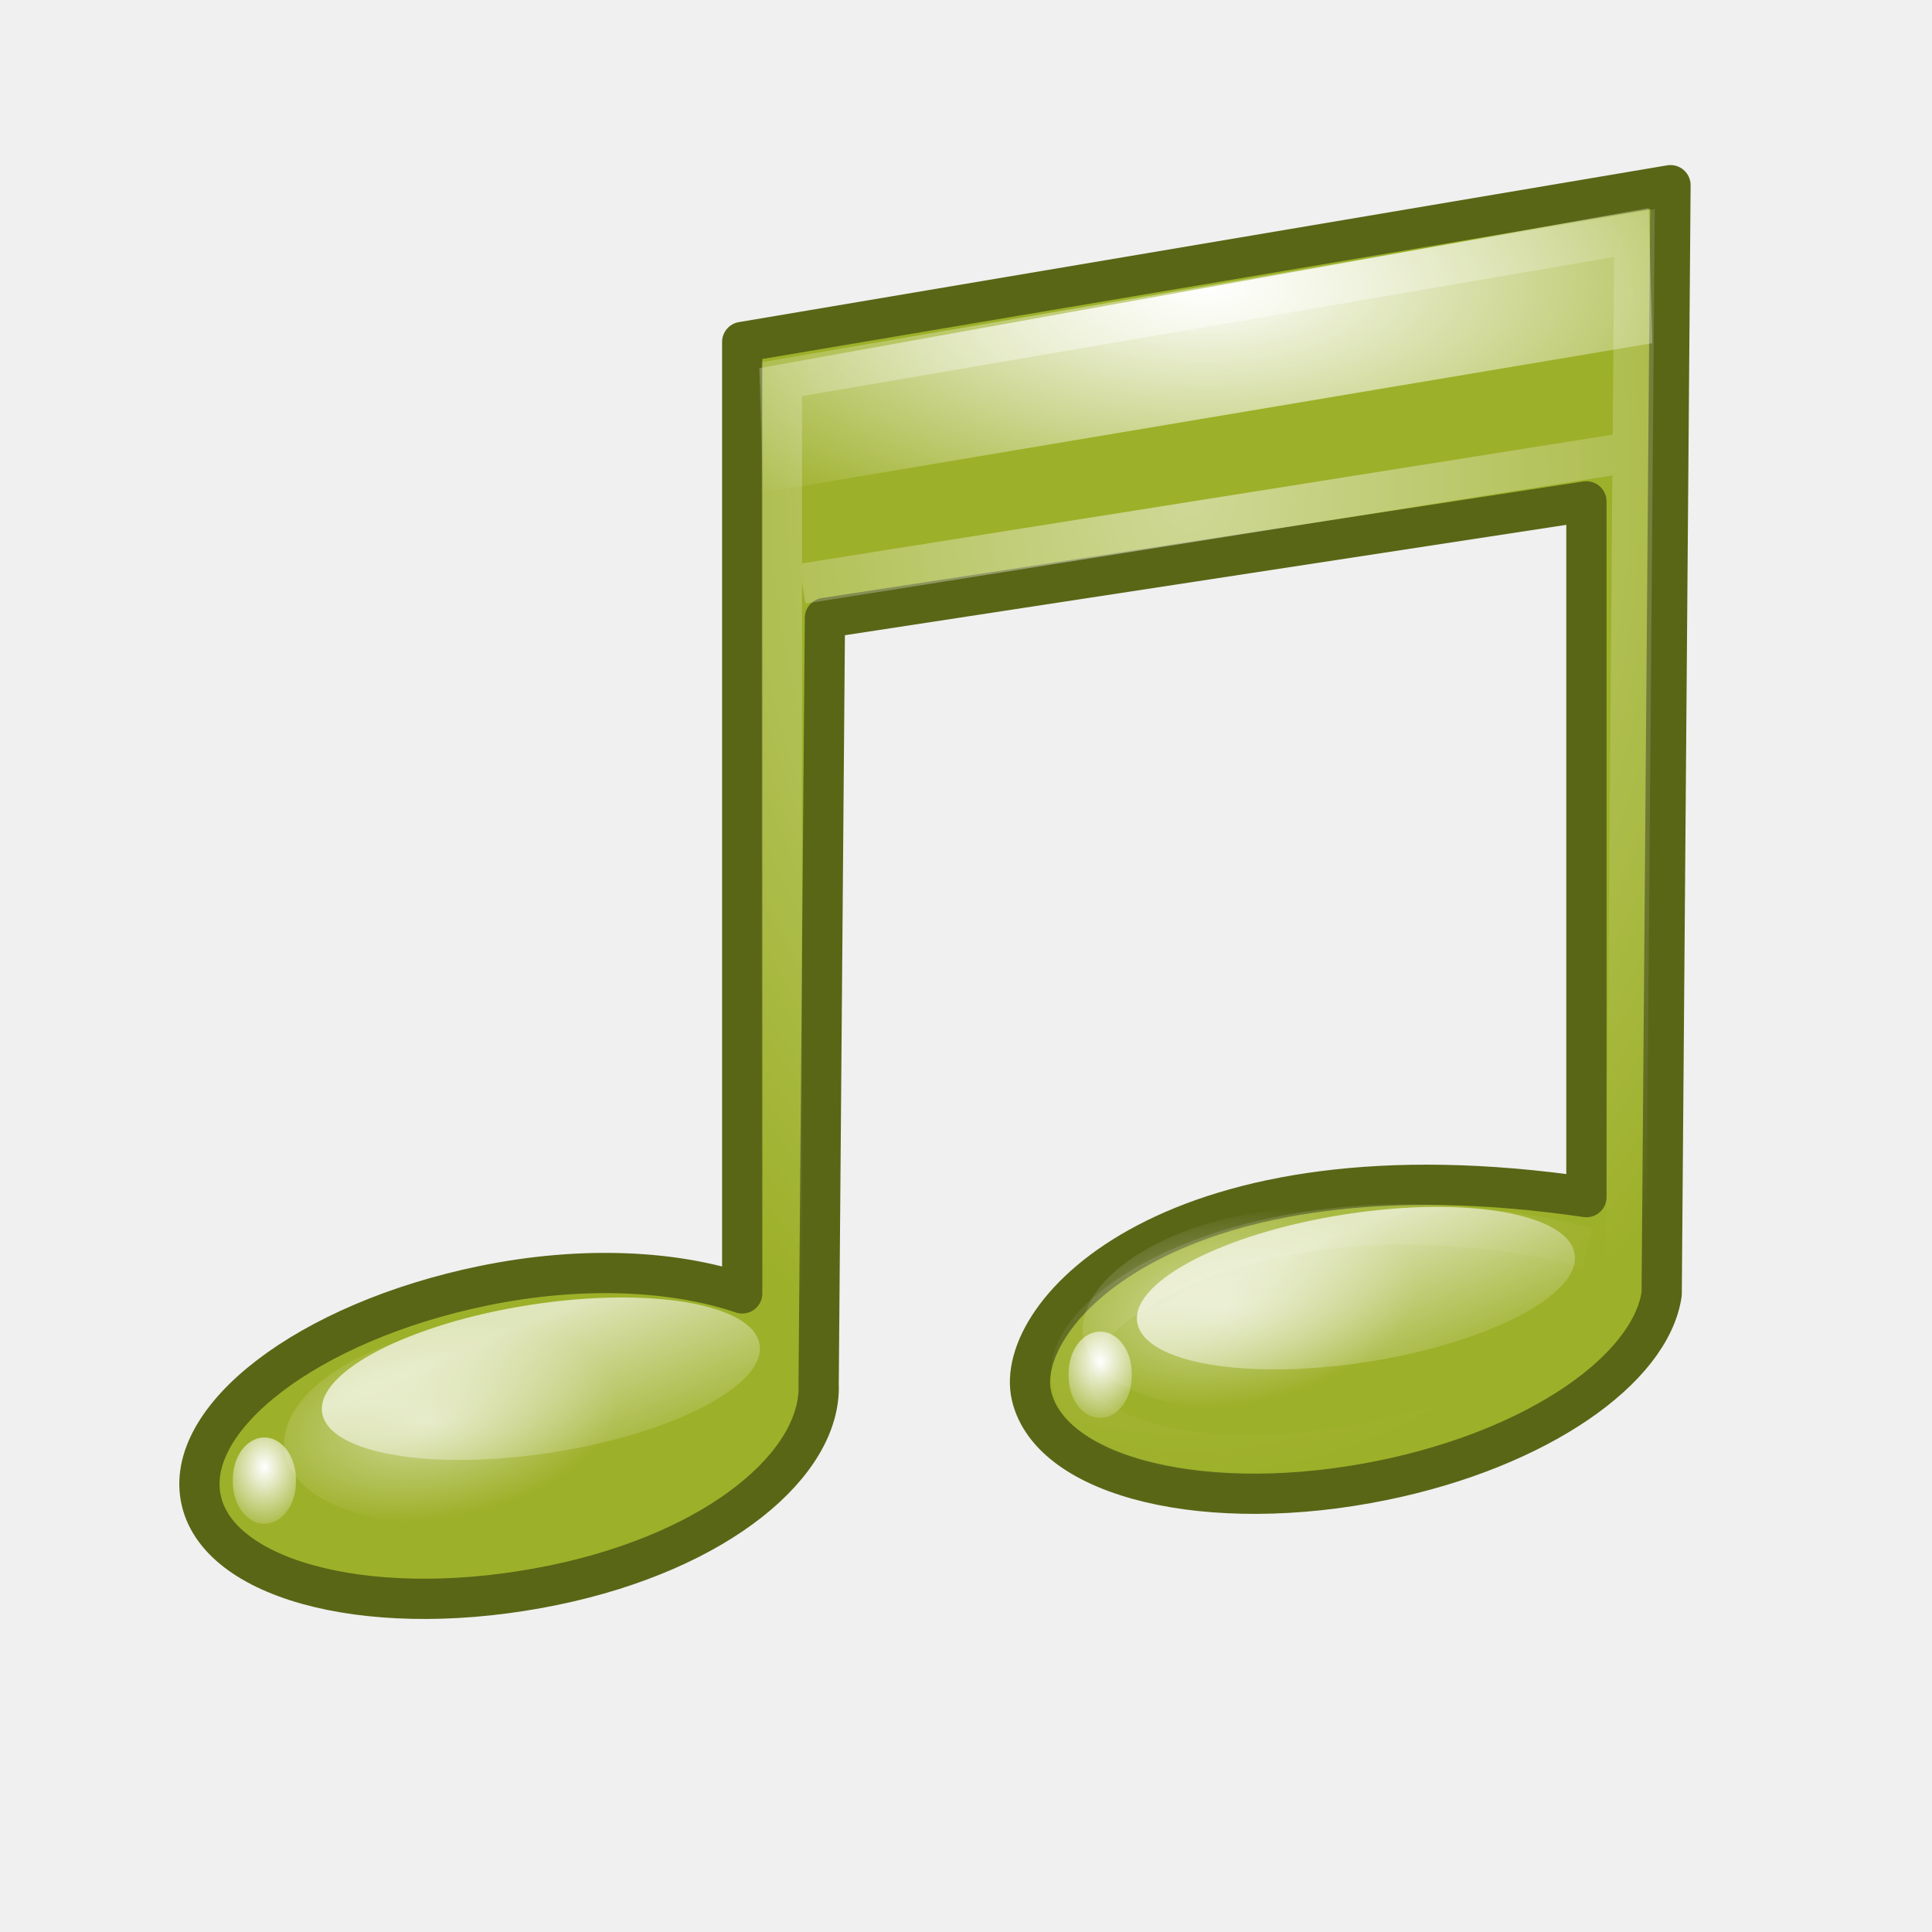
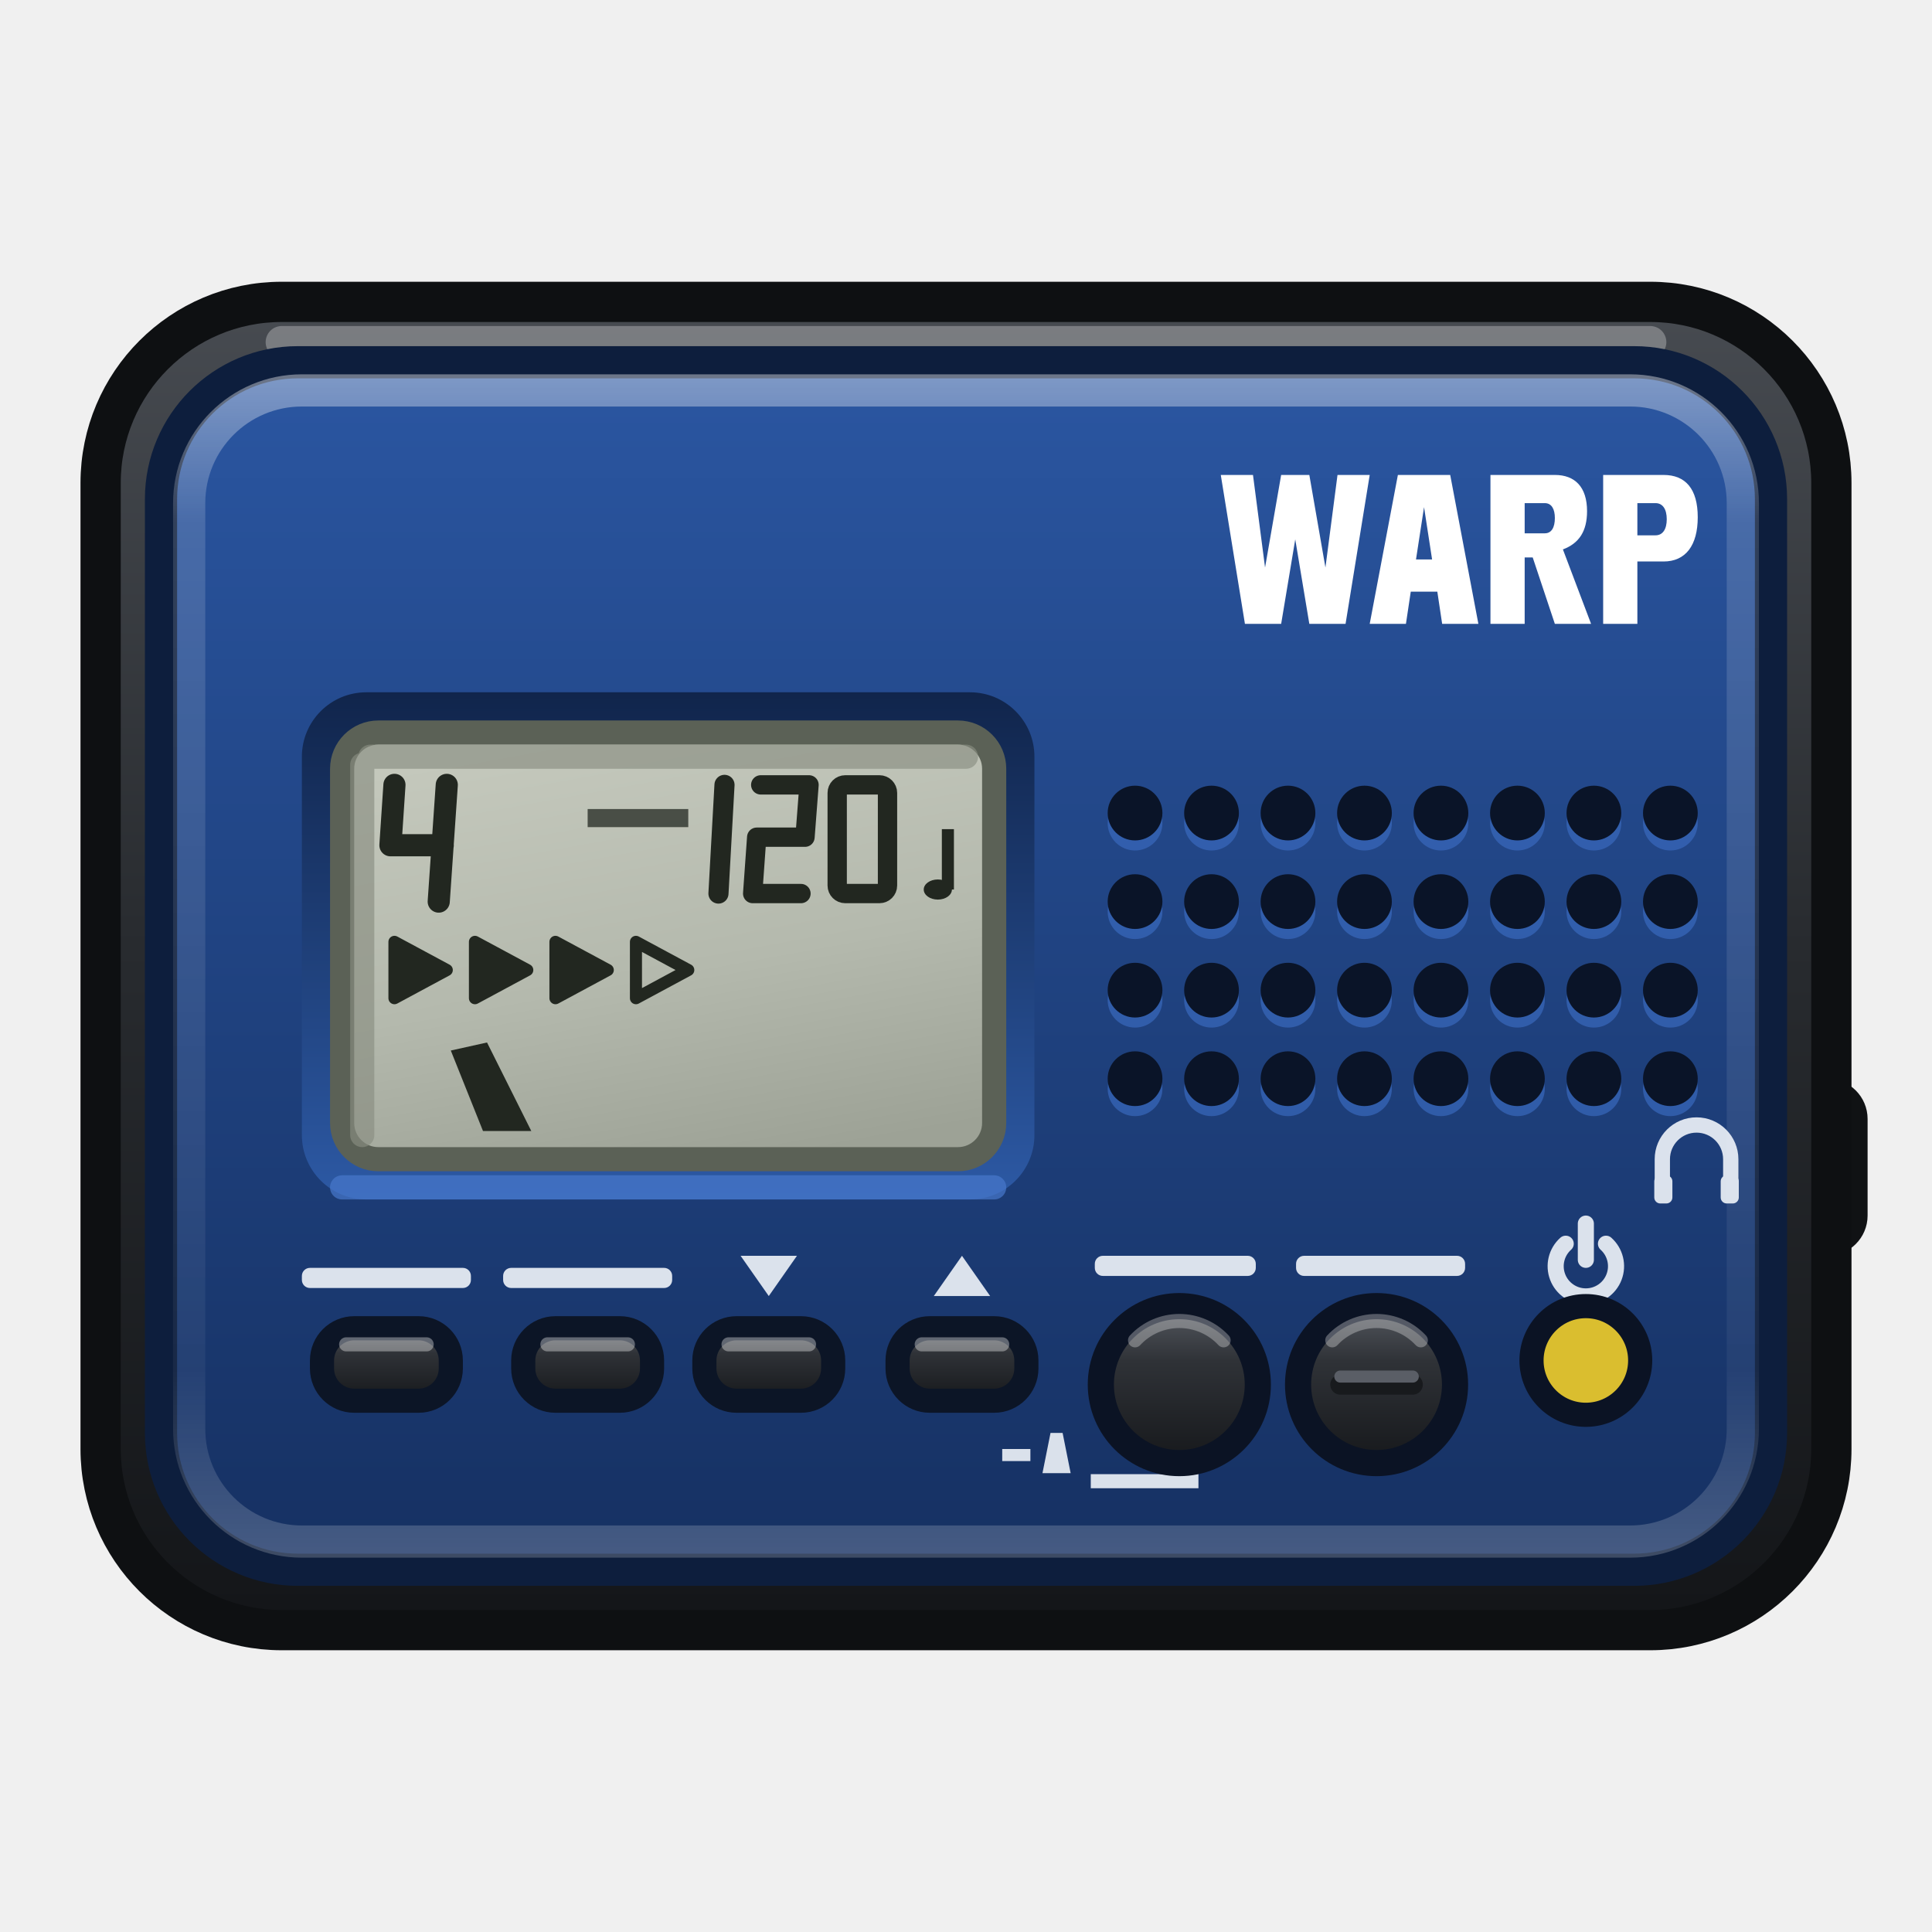
- <svg xmlns="http://www.w3.org/2000/svg" xmlns:xlink="http://www.w3.org/1999/xlink" viewBox="0 0 48 48" width="48" height="48">
+ <svg xmlns="http://www.w3.org/2000/svg" width="48" height="48" viewBox="0 0 48 48">
  <defs>
-     <linearGradient id="linearGradient7010">
-       <stop style="stop-color:#ffffff;stop-opacity:1;" offset="0" id="stop7012" />
-       <stop style="stop-color:#ffffff;stop-opacity:0;" offset="1" id="stop7014" />
+     <linearGradient id="outerCase" x1="24" y1="7" x2="24" y2="40" gradientUnits="userSpaceOnUse">
+       <stop offset="0%" stop-color="#484c52" />
+       <stop offset="50%" stop-color="#282b2f" />
+       <stop offset="100%" stop-color="#141619" />
    </linearGradient>
-     <linearGradient id="linearGradient6992">
-       <stop style="stop-color:#ffffff;stop-opacity:1;" offset="0" id="stop6994" />
-       <stop style="stop-color:#ffffff;stop-opacity:0;" offset="1" id="stop6996" />
+     <linearGradient id="blueFace" x1="24" y1="8.5" x2="24" y2="38.5" gradientUnits="userSpaceOnUse">
+       <stop offset="0%" stop-color="#2b57a3" />
+       <stop offset="45%" stop-color="#214585" />
+       <stop offset="100%" stop-color="#163163" />
    </linearGradient>
-     <linearGradient id="linearGradient6982">
-       <stop style="stop-color:#ffffff;stop-opacity:1;" offset="0" id="stop6984" />
-       <stop style="stop-color:#ffffff;stop-opacity:0;" offset="1" id="stop6986" />
+     <linearGradient id="faceHighlight" x1="24" y1="8.5" x2="24" y2="38.5" gradientUnits="userSpaceOnUse">
+       <stop offset="0%" stop-color="#ffffff" stop-opacity="0.45" />
+       <stop offset="15%" stop-color="#ffffff" stop-opacity="0.15" />
+       <stop offset="85%" stop-color="#ffffff" stop-opacity="0.05" />
+       <stop offset="100%" stop-color="#ffffff" stop-opacity="0.2" />
    </linearGradient>
-     <linearGradient id="linearGradient5957">
-       <stop style="stop-color:#000000;stop-opacity:1;" offset="0" id="stop5959" />
-       <stop style="stop-color:#000000;stop-opacity:0;" offset="1" id="stop5961" />
+     <linearGradient id="screenWell" x1="17" y1="17" x2="17" y2="30" gradientUnits="userSpaceOnUse">
+       <stop offset="0%" stop-color="#10244a" />
+       <stop offset="100%" stop-color="#2d5aa6" />
    </linearGradient>
-     <linearGradient id="linearGradient5948">
-       <stop style="stop-color:#000000;stop-opacity:1;" offset="0" id="stop5950" />
-       <stop style="stop-color:#000000;stop-opacity:0;" offset="1" id="stop5952" />
+     <linearGradient id="lcdBg" x1="16" y1="18" x2="18" y2="29" gradientUnits="userSpaceOnUse">
+       <stop offset="0%" stop-color="#c4c8bc" />
+       <stop offset="55%" stop-color="#b4b9ad" />
+       <stop offset="100%" stop-color="#9da296" />
    </linearGradient>
-     <linearGradient id="linearGradient6002">
-       <stop style="stop-color:#ffffff;stop-opacity:1;" offset="0" id="stop6004" />
-       <stop style="stop-color:#ffffff;stop-opacity:0;" offset="1" id="stop6006" />
+     <linearGradient id="btnDark" x1="0" y1="0" x2="0" y2="1">
+       <stop offset="0%" stop-color="#555960" />
+       <stop offset="35%" stop-color="#2f3237" />
+       <stop offset="100%" stop-color="#16181b" />
    </linearGradient>
-     <linearGradient id="linearGradient2315">
-       <stop id="stop2317" offset="0" style="stop-color:#ffffff;stop-opacity:1;" />
-       <stop id="stop2319" offset="1" style="stop-color:#ffffff;stop-opacity:0;" />
-     </linearGradient>
-     <filter x="-0.159" width="1.317" y="-0.543" height="2.087" id="filter5944">
-       <feGaussianBlur stdDeviation="7.064" id="feGaussianBlur5946" />
-     </filter>
-     <filter x="-0.085" width="1.169" y="-0.603" height="2.207" id="filter6033">
-       <feGaussianBlur stdDeviation="5.438" id="feGaussianBlur6035" />
-     </filter>
-     <filter x="-0.192" width="1.384" y="-0.657" height="2.314" id="filter6073">
-       <feGaussianBlur stdDeviation="8.543" id="feGaussianBlur6075" />
-     </filter>
-     <radialGradient xlink:href="#linearGradient7010" id="radialGradient7056" gradientUnits="userSpaceOnUse" gradientTransform="matrix(1.644366,0,0,2.172948,-195.1492,-102.1843)" cx="302.854" cy="86.963" fx="302.854" fy="86.963" r="0.784" />
-     <radialGradient xlink:href="#linearGradient7010" id="radialGradient7058" gradientUnits="userSpaceOnUse" gradientTransform="matrix(1.644366,0,0,2.172948,-195.1492,-102.1843)" cx="302.854" cy="86.963" fx="302.854" fy="86.963" r="0.784" />
-     <radialGradient xlink:href="#linearGradient2315" id="radialGradient7082" gradientUnits="userSpaceOnUse" gradientTransform="matrix(1,0,0,0.509804,0,16.05392)" cx="4.392" cy="32.308" fx="4.392" fy="32.308" r="6.375" />
-     <radialGradient xlink:href="#linearGradient2315" id="radialGradient7084" gradientUnits="userSpaceOnUse" gradientTransform="matrix(1,0,0,0.509804,0,16.05392)" cx="4.392" cy="32.308" fx="4.392" fy="32.308" r="6.375" />
-     <linearGradient xlink:href="#linearGradient6002" id="linearGradient7088" gradientUnits="userSpaceOnUse" x1="181.841" y1="149.632" x2="191.141" y2="181.3" />
-     <linearGradient xlink:href="#linearGradient6002" id="linearGradient7090" gradientUnits="userSpaceOnUse" x1="181.841" y1="149.632" x2="191.141" y2="181.3" />
-     <radialGradient xlink:href="#linearGradient6992" id="radialGradient7095" gradientUnits="userSpaceOnUse" gradientTransform="matrix(1.44762,-5.1119044e-6,2.2611777e-6,0.6403339,-145.9333,19.73363)" cx="326.02" cy="58.371" fx="326.02" fy="58.371" r="11.093" />
-     <radialGradient xlink:href="#linearGradient6982" id="radialGradient7100" gradientUnits="userSpaceOnUse" gradientTransform="matrix(0.9571167,0,1.3684827e-8,1.403297,297.2121,42.64872)" cx="29.674" cy="13.772" fx="29.674" fy="13.772" r="17.742" />
-     <radialGradient xlink:href="#linearGradient5957" id="radialGradient7156" gradientUnits="userSpaceOnUse" gradientTransform="matrix(1,0,0,0.2921348,0,150.0674)" cx="72.5" cy="212" fx="72.5" fy="212" r="44.5" />
-     <radialGradient xlink:href="#linearGradient5948" id="radialGradient7158" gradientUnits="userSpaceOnUse" gradientTransform="matrix(1,0,0,0.2921348,0,150.0674)" cx="72.5" cy="212" fx="72.5" fy="212" r="44.5" />
-     <radialGradient xlink:href="#linearGradient5948" id="radialGradient7160" gradientUnits="userSpaceOnUse" gradientTransform="matrix(1,0,0,0.2921348,0,150.0674)" cx="72.5" cy="212" fx="72.5" fy="212" r="44.5" />
-     <radialGradient xlink:href="#linearGradient6982" id="radialGradient7162" gradientUnits="userSpaceOnUse" gradientTransform="matrix(0.9070253,0,1.2968623e-8,1.329855,298.3747,44.19675)" cx="29.674" cy="13.772" fx="29.674" fy="13.772" r="17.742" />
-     <radialGradient xlink:href="#linearGradient2315" id="radialGradient7164" gradientUnits="userSpaceOnUse" gradientTransform="matrix(1,0,0,0.509804,0,16.05392)" cx="4.392" cy="32.308" fx="4.392" fy="32.308" r="6.375" />
-     <radialGradient xlink:href="#linearGradient2315" id="radialGradient7166" gradientUnits="userSpaceOnUse" gradientTransform="matrix(1,0,0,0.509804,0,16.05392)" cx="4.392" cy="32.308" fx="4.392" fy="32.308" r="6.375" />
-     <radialGradient xlink:href="#linearGradient6992" id="radialGradient7168" gradientUnits="userSpaceOnUse" gradientTransform="matrix(1.44762,-5.1119044e-6,2.2611777e-6,0.6403339,-145.9333,19.73363)" cx="326.02" cy="58.371" fx="326.02" fy="58.371" r="11.093" />
-     <linearGradient xlink:href="#linearGradient6002" id="linearGradient7170" gradientUnits="userSpaceOnUse" x1="181.841" y1="149.632" x2="191.141" y2="181.3" />
-     <linearGradient xlink:href="#linearGradient6002" id="linearGradient7172" gradientUnits="userSpaceOnUse" x1="181.841" y1="149.632" x2="191.141" y2="181.3" />
-     <radialGradient xlink:href="#linearGradient7010" id="radialGradient7174" gradientUnits="userSpaceOnUse" gradientTransform="matrix(1.644366,0,0,2.172948,-195.1492,-102.1843)" cx="302.854" cy="86.963" fx="302.854" fy="86.963" r="0.784" />
-     <radialGradient xlink:href="#linearGradient7010" id="radialGradient7176" gradientUnits="userSpaceOnUse" gradientTransform="matrix(1.644366,0,0,2.172948,-195.1492,-102.1843)" cx="302.854" cy="86.963" fx="302.854" fy="86.963" r="0.784" />
-     <radialGradient xlink:href="#linearGradient5957" id="radialGradient7204" gradientUnits="userSpaceOnUse" gradientTransform="matrix(1,0,0,0.2921348,0,150.0674)" cx="72.5" cy="212" fx="72.5" fy="212" r="44.5" />
-     <radialGradient xlink:href="#linearGradient5948" id="radialGradient7206" gradientUnits="userSpaceOnUse" gradientTransform="matrix(1,0,0,0.2921348,0,150.0674)" cx="72.5" cy="212" fx="72.5" fy="212" r="44.5" />
-     <radialGradient xlink:href="#linearGradient5948" id="radialGradient7208" gradientUnits="userSpaceOnUse" gradientTransform="matrix(1,0,0,0.2921348,0,150.0674)" cx="72.5" cy="212" fx="72.5" fy="212" r="44.5" />
-     <radialGradient xlink:href="#linearGradient6982" id="radialGradient7239" gradientUnits="userSpaceOnUse" gradientTransform="matrix(0.9070253,0,1.2968623e-8,1.329855,298.3747,44.19675)" cx="29.674" cy="13.772" fx="29.674" fy="13.772" r="17.742" />
-     <radialGradient xlink:href="#linearGradient6992" id="radialGradient7241" gradientUnits="userSpaceOnUse" gradientTransform="matrix(1.44762,-5.1119044e-6,2.2611777e-6,0.6403339,-145.9333,19.73363)" cx="326.02" cy="58.371" fx="326.02" fy="58.371" r="11.093" />
-     <linearGradient xlink:href="#linearGradient6002" id="linearGradient7243" gradientUnits="userSpaceOnUse" x1="181.841" y1="149.632" x2="191.141" y2="181.3" />
-     <linearGradient xlink:href="#linearGradient6002" id="linearGradient7245" gradientUnits="userSpaceOnUse" x1="181.841" y1="149.632" x2="191.141" y2="181.3" />
-     <radialGradient xlink:href="#linearGradient5957" id="radialGradient7249" gradientUnits="userSpaceOnUse" gradientTransform="matrix(1,0,0,0.2921348,0,150.0674)" cx="72.5" cy="212" fx="72.5" fy="212" r="44.5" />
-     <radialGradient xlink:href="#linearGradient6982" id="radialGradient7283" gradientUnits="userSpaceOnUse" gradientTransform="matrix(0.9070253,0,1.2968623e-8,1.427165,298.3747,43.38816)" cx="29.674" cy="13.772" fx="29.674" fy="13.772" r="17.742" />
-     <radialGradient xlink:href="#linearGradient6992" id="radialGradient7285" gradientUnits="userSpaceOnUse" gradientTransform="matrix(1.44762,-5.1119044e-6,2.2611777e-6,0.6403339,-145.9333,21.9313)" cx="326.02" cy="58.371" fx="326.02" fy="58.371" r="11.093" />
-     <linearGradient xlink:href="#linearGradient6002" id="linearGradient7287" gradientUnits="userSpaceOnUse" x1="181.841" y1="149.632" x2="191.141" y2="181.3" />
-     <linearGradient xlink:href="#linearGradient6002" id="linearGradient7293" gradientUnits="userSpaceOnUse" x1="181.841" y1="149.632" x2="191.141" y2="181.3" />
  </defs>
-   <svg id="icon" x="0" y="0" width="48" height="48" viewBox="296.062 49.996 48 48">
-     <g id="layer1" style="display:inline">
-       <g id="layer8" style="display:inline">
-         <g style="display:inline;enable-background:new" id="g8184">
-           <path style="fill:#9db029;fill-opacity:1;fill-rule:nonzero;stroke:#596616;stroke-width:1;stroke-linecap:round;stroke-linejoin:round;marker:none;marker-start:none;marker-mid:none;marker-end:none;stroke-miterlimit:4;stroke-dashoffset:0;stroke-opacity:1;visibility:visible;display:block" d="M 337.565,54.597 C 337.565,54.597 314.502,58.492 314.502,58.492 L 314.502,82.13 C 312.856,81.572 310.57,81.426 308.065,81.942 C 303.708,82.839 300.587,85.242 301.065,87.286 C 301.542,89.33 305.458,90.277 309.815,89.38 C 313.931,88.532 316.482,86.342 316.401,84.38 L 316.557,65.348 C 316.557,65.348 335.476,62.453 335.476,62.453 L 335.476,79.738 C 325.226,78.238 321.212,82.631 321.69,84.675 C 322.167,86.719 326.083,87.666 330.44,86.769 C 334.305,85.973 337.072,84.006 337.346,82.144 L 337.565,54.597 z" id="path8192" />
-           <path id="path8194" d="M 335.508,80.999 C 327.942,79.072 322.243,82.375 322.697,84.319 C 323.276,87.513 335.075,86.432 336.461,81.662 L 336.669,55.786 C 336.669,55.786 315.487,59.416 315.487,59.416 L 315.487,83.287 C 307.922,81.382 301.754,85.122 302.208,87.066 C 302.913,90.385 315.835,88.256 315.758,84.015 M 315.995,64.498 C 315.995,64.498 336.436,61.252 336.436,61.252" style="opacity:0.512;fill:none;fill-opacity:1;fill-rule:nonzero;stroke:url(#radialGradient7100);stroke-width:1;stroke-linecap:butt;stroke-linejoin:miter;marker:none;marker-start:none;marker-mid:none;marker-end:none;stroke-miterlimit:4;stroke-dasharray:none;stroke-dashoffset:0;stroke-opacity:1;visibility:visible;display:block" />
-           <path transform="matrix(0.734516,-0.111645,0.111645,0.734516,299.8429,61.9441)" d="M 12.25,32.75 A 6.375,3.25 0 1 1 -0.5,32.75 A 6.375,3.25 0 1 1 12.25,32.75 z" id="path8196" style="opacity:0.512;fill:url(#radialGradient7082);fill-opacity:1;fill-rule:nonzero;stroke:none;stroke-width:1;stroke-linecap:butt;stroke-linejoin:miter;marker:none;marker-start:none;marker-mid:none;marker-end:none;stroke-miterlimit:4;stroke-dasharray:none;stroke-dashoffset:0;stroke-opacity:1;visibility:visible;display:block;overflow:visible" />
-           <path style="opacity:0.512;fill:url(#radialGradient7084);fill-opacity:1;fill-rule:nonzero;stroke:none;stroke-width:1;stroke-linecap:butt;stroke-linejoin:miter;marker:none;marker-start:none;marker-mid:none;marker-end:none;stroke-miterlimit:4;stroke-dasharray:none;stroke-dashoffset:0;stroke-opacity:1;visibility:visible;display:block;overflow:visible" id="path8198" d="M 12.25,32.75 A 6.375,3.25 0 1 1 -0.5,32.75 A 6.375,3.25 0 1 1 12.25,32.75 z" transform="matrix(0.734516,-0.111645,0.111645,0.734516,319.6855,59.10945)" />
-           <path style="fill:url(#radialGradient7095);fill-opacity:1;fill-rule:evenodd;stroke:none;stroke-width:1px;stroke-linecap:butt;stroke-linejoin:miter;stroke-opacity:1" d="M 314.928,59.142 L 315.016,62.235 L 337.113,58.523 L 337.025,55.164 L 314.928,59.142 z" id="path8200" />
-           <path style="opacity:0.68;fill:url(#linearGradient7088);fill-opacity:1;fill-rule:evenodd;stroke:none;stroke-width:2;stroke-linecap:round;stroke-linejoin:round;marker:none;marker-start:none;marker-mid:none;marker-end:none;stroke-miterlimit:4;stroke-dasharray:none;stroke-dashoffset:0;stroke-opacity:1;visibility:visible;display:inline;overflow:visible;enable-background:accumulate" id="path8202" d="M 217.5,159.5 A 32.5,14 0 1 1 152.5,159.5 A 32.5,14 0 1 1 217.5,159.5 z" transform="matrix(0.1666704,-2.8476107e-2,3.7049941e-2,0.1281007,272.7565,69.08602)" />
-           <path transform="matrix(0.1666704,-2.8476107e-2,3.7049941e-2,0.1281007,293.0065,66.83602)" d="M 217.5,159.5 A 32.5,14 0 1 1 152.5,159.5 A 32.5,14 0 1 1 217.5,159.5 z" id="path8204" style="opacity:0.68;fill:url(#linearGradient7090);fill-opacity:1;fill-rule:evenodd;stroke:none;stroke-width:2;stroke-linecap:round;stroke-linejoin:round;marker:none;marker-start:none;marker-mid:none;marker-end:none;stroke-miterlimit:4;stroke-dasharray:none;stroke-dashoffset:0;stroke-opacity:1;visibility:visible;display:inline;overflow:visible;enable-background:accumulate" />
-           <path transform="translate(-0.2238806,-0.3358209)" d="M 303.638,87.118 A 0.784,1.035 0 1 1 302.071,87.118 A 0.784,1.035 0 1 1 303.638,87.118 z" id="path8206" style="fill:url(#radialGradient7056);fill-opacity:1;fill-rule:evenodd;stroke:none;stroke-width:0;stroke-linecap:round;stroke-linejoin:round;marker:none;marker-start:none;marker-mid:none;marker-end:none;stroke-miterlimit:4;stroke-dasharray:none;stroke-dashoffset:0;stroke-opacity:1;visibility:visible;display:inline;overflow:visible;enable-background:new" />
-           <path style="fill:url(#radialGradient7058);fill-opacity:1;fill-rule:evenodd;stroke:none;stroke-width:0;stroke-linecap:round;stroke-linejoin:round;marker:none;marker-start:none;marker-mid:none;marker-end:none;stroke-miterlimit:4;stroke-dasharray:none;stroke-dashoffset:0;stroke-opacity:1;visibility:visible;display:inline;overflow:visible;enable-background:new" id="path8208" d="M 303.638,87.118 A 0.784,1.035 0 1 1 302.071,87.118 A 0.784,1.035 0 1 1 303.638,87.118 z" transform="translate(20.54105,-2.966418)" />
-         </g>
-         <g style="display:inline;enable-background:new" id="g8210" transform="matrix(0.6560192,0,0,0.6560192,108.2126,94.82256)">
-           <path style="fill:url(#radialGradient7156);fill-opacity:1;fill-rule:evenodd;stroke:none;stroke-width:2;stroke-linecap:round;stroke-linejoin:round;marker:none;marker-start:none;marker-mid:none;marker-end:none;stroke-miterlimit:4;stroke-dasharray:none;stroke-dashoffset:0;stroke-opacity:1;visibility:visible;display:inline;overflow:visible;filter:url(#filter5944);enable-background:accumulate" id="path8212" d="M 117,212 A 44.5,13 0 1 1 28,212 A 44.5,13 0 1 1 117,212 z" transform="matrix(0.1986123,0,0,0.1986123,291.9306,47.05504)" />
-           <path style="opacity:0.211;fill:url(#radialGradient7158);fill-opacity:1;fill-rule:evenodd;stroke:none;stroke-width:2;stroke-linecap:round;stroke-linejoin:round;marker:none;marker-start:none;marker-mid:none;marker-end:none;stroke-miterlimit:4;stroke-dasharray:none;stroke-dashoffset:0;stroke-opacity:1;visibility:visible;display:inline;overflow:visible;filter:url(#filter6033);enable-background:accumulate" id="path8214" d="M 117,212 A 44.5,13 0 1 1 28,212 A 44.5,13 0 1 1 117,212 z" transform="matrix(0.4768755,0,0,0.229168,286.1559,40.57722)" />
-           <path transform="matrix(0.229168,0,0,0.229168,315.1377,40.57722)" d="M 117,212 A 44.5,13 0 1 1 28,212 A 44.5,13 0 1 1 117,212 z" id="path8216" style="opacity:0.343;fill:url(#radialGradient7160);fill-opacity:1;fill-rule:evenodd;stroke:none;stroke-width:2;stroke-linecap:round;stroke-linejoin:round;marker:none;marker-start:none;marker-mid:none;marker-end:none;stroke-miterlimit:4;stroke-dasharray:none;stroke-dashoffset:0;stroke-opacity:1;visibility:visible;display:inline;overflow:visible;filter:url(#filter6073);enable-background:accumulate" />
-           <path id="path8218" d="M 337.565,54.597 C 337.565,54.597 314.502,58.492 314.502,58.492 L 314.502,82.13 C 312.856,81.572 310.57,81.426 308.065,81.942 C 303.708,82.839 300.096,84.926 300.728,87.286 C 301.343,89.582 305.458,90.277 309.815,89.38 C 313.931,88.532 317.499,86.342 317.417,84.38 L 317.573,65.348 C 317.573,65.348 334.504,62.453 334.504,62.453 L 334.504,80.595 C 324.254,79.095 321.212,83.488 321.69,85.533 C 322.167,87.577 326.083,88.523 330.44,87.626 C 334.305,86.831 337.072,84.863 337.346,83.001 L 337.565,54.597 z" style="fill:#9db029;fill-opacity:1;fill-rule:nonzero;stroke:#596616;stroke-width:1.524;stroke-linecap:round;stroke-linejoin:round;marker:none;marker-start:none;marker-mid:none;marker-end:none;stroke-miterlimit:4;stroke-dashoffset:0;stroke-opacity:1;visibility:visible;display:block" />
-           <path style="opacity:0.512;fill:none;fill-opacity:1;fill-rule:nonzero;stroke:url(#radialGradient7162);stroke-width:1.524;stroke-linecap:butt;stroke-linejoin:miter;marker:none;marker-start:none;marker-mid:none;marker-end:none;stroke-miterlimit:4;stroke-dasharray:none;stroke-dashoffset:0;stroke-opacity:1;visibility:visible;display:block" d="M 335.766,56.646 C 335.766,56.646 316.074,59.896 316.074,59.896 L 315.693,82.708 C 308.524,80.903 302.679,84.447 303.109,86.289 C 303.777,89.434 316.068,86.762 315.995,82.743 L 316.136,63.908 C 316.136,63.908 336.191,60.5 336.191,60.5 L 335.905,82.159 C 328.735,80.333 322.095,83.845 322.526,85.687 C 323.075,88.714 334.256,87.594 335.569,83.074 L 335.766,56.646 z" id="path8220" />
-           <path style="opacity:0.512;fill:url(#radialGradient7164);fill-opacity:1;fill-rule:nonzero;stroke:none;stroke-width:1;stroke-linecap:butt;stroke-linejoin:miter;marker:none;marker-start:none;marker-mid:none;marker-end:none;stroke-miterlimit:4;stroke-dasharray:none;stroke-dashoffset:0;stroke-opacity:1;visibility:visible;display:block;overflow:visible" id="path8222" d="M 12.25,32.75 A 6.375,3.25 0 1 1 -0.5,32.75 A 6.375,3.25 0 1 1 12.25,32.75 z" transform="matrix(0.734516,-0.111645,0.111645,0.734516,299.8429,61.9441)" />
-           <path transform="matrix(0.734516,-0.111645,0.111645,0.734516,319.6855,60.25271)" d="M 12.25,32.75 A 6.375,3.25 0 1 1 -0.5,32.75 A 6.375,3.25 0 1 1 12.25,32.75 z" id="path8224" style="opacity:0.512;fill:url(#radialGradient7166);fill-opacity:1;fill-rule:nonzero;stroke:none;stroke-width:1;stroke-linecap:butt;stroke-linejoin:miter;marker:none;marker-start:none;marker-mid:none;marker-end:none;stroke-miterlimit:4;stroke-dasharray:none;stroke-dashoffset:0;stroke-opacity:1;visibility:visible;display:block;overflow:visible" />
-           <path id="path8226" d="M 315.213,59.142 L 315.302,62.235 L 336.637,58.618 L 336.739,55.641 L 315.213,59.142 z" style="fill:url(#radialGradient7168);fill-opacity:1;fill-rule:evenodd;stroke:none;stroke-width:1px;stroke-linecap:butt;stroke-linejoin:miter;stroke-opacity:1" />
-           <path transform="matrix(0.1666704,-2.8476107e-2,3.7049941e-2,0.1281007,272.7565,69.08602)" d="M 217.5,159.5 A 32.5,14 0 1 1 152.5,159.5 A 32.5,14 0 1 1 217.5,159.5 z" id="path8228" style="opacity:0.68;fill:url(#linearGradient7170);fill-opacity:1;fill-rule:evenodd;stroke:none;stroke-width:2;stroke-linecap:round;stroke-linejoin:round;marker:none;marker-start:none;marker-mid:none;marker-end:none;stroke-miterlimit:4;stroke-dasharray:none;stroke-dashoffset:0;stroke-opacity:1;visibility:visible;display:inline;overflow:visible;enable-background:accumulate" />
-           <path style="opacity:0.68;fill:url(#linearGradient7172);fill-opacity:1;fill-rule:evenodd;stroke:none;stroke-width:2;stroke-linecap:round;stroke-linejoin:round;marker:none;marker-start:none;marker-mid:none;marker-end:none;stroke-miterlimit:4;stroke-dasharray:none;stroke-dashoffset:0;stroke-opacity:1;visibility:visible;display:inline;overflow:visible;enable-background:accumulate" id="path8230" d="M 217.5,159.5 A 32.5,14 0 1 1 152.5,159.5 A 32.5,14 0 1 1 217.5,159.5 z" transform="matrix(0.1666704,-2.8476107e-2,3.7049941e-2,0.1281007,293.0065,67.88401)" />
-           <path style="fill:url(#radialGradient7174);fill-opacity:1;fill-rule:evenodd;stroke:none;stroke-width:0;stroke-linecap:round;stroke-linejoin:round;marker:none;marker-start:none;marker-mid:none;marker-end:none;stroke-miterlimit:4;stroke-dasharray:none;stroke-dashoffset:0;stroke-opacity:1;visibility:visible;display:inline;overflow:visible;enable-background:new" id="path8232" d="M 303.638,87.118 A 0.784,1.035 0 1 1 302.071,87.118 A 0.784,1.035 0 1 1 303.638,87.118 z" transform="translate(-0.4933494,-0.4705553)" />
-           <path transform="translate(20.54105,-2.108973)" d="M 303.638,87.118 A 0.784,1.035 0 1 1 302.071,87.118 A 0.784,1.035 0 1 1 303.638,87.118 z" id="path8234" style="fill:url(#radialGradient7176);fill-opacity:1;fill-rule:evenodd;stroke:none;stroke-width:0;stroke-linecap:round;stroke-linejoin:round;marker:none;marker-start:none;marker-mid:none;marker-end:none;stroke-miterlimit:4;stroke-dasharray:none;stroke-dashoffset:0;stroke-opacity:1;visibility:visible;display:inline;overflow:visible;enable-background:new" />
-         </g>
-         <g style="display:inline;enable-background:new" transform="matrix(0.5254889,0,0,0.5254889,146.5975,149.8496)" id="g8236">
-           <path transform="matrix(0.1620163,0,0,0.1620163,296.2123,54.33763)" d="M 117,212 A 44.5,13 0 1 1 28,212 A 44.5,13 0 1 1 117,212 z" id="path8238" style="fill:url(#radialGradient7204);fill-opacity:1;fill-rule:evenodd;stroke:none;stroke-width:2;stroke-linecap:round;stroke-linejoin:round;marker:none;marker-start:none;marker-mid:none;marker-end:none;stroke-miterlimit:4;stroke-dasharray:none;stroke-dashoffset:0;stroke-opacity:1;visibility:visible;display:inline;overflow:visible;filter:url(#filter5944);enable-background:accumulate" />
-           <path transform="matrix(0.4354481,0,0,0.229168,287.3159,40.57722)" d="M 117,212 A 44.5,13 0 1 1 28,212 A 44.5,13 0 1 1 117,212 z" id="path8240" style="opacity:0.211;fill:url(#radialGradient7206);fill-opacity:1;fill-rule:evenodd;stroke:none;stroke-width:2;stroke-linecap:round;stroke-linejoin:round;marker:none;marker-start:none;marker-mid:none;marker-end:none;stroke-miterlimit:4;stroke-dasharray:none;stroke-dashoffset:0;stroke-opacity:1;visibility:visible;display:inline;overflow:visible;filter:url(#filter6033);enable-background:accumulate" />
-           <path style="fill:url(#radialGradient7249);fill-opacity:1;fill-rule:evenodd;stroke:none;stroke-width:2;stroke-linecap:round;stroke-linejoin:round;marker:none;marker-start:none;marker-mid:none;marker-end:none;stroke-miterlimit:4;stroke-dasharray:none;stroke-dashoffset:0;stroke-opacity:1;visibility:visible;display:inline;overflow:visible;filter:url(#filter5944);enable-background:accumulate" id="path8242" d="M 117,212 A 44.5,13 0 1 1 28,212 A 44.5,13 0 1 1 117,212 z" transform="matrix(0.1620163,0,0,0.1620163,315.9558,54.33763)" />
-           <path style="opacity:0.343;fill:url(#radialGradient7208);fill-opacity:1;fill-rule:evenodd;stroke:none;stroke-width:2;stroke-linecap:round;stroke-linejoin:round;marker:none;marker-start:none;marker-mid:none;marker-end:none;stroke-miterlimit:4;stroke-dasharray:none;stroke-dashoffset:0;stroke-opacity:1;visibility:visible;display:inline;overflow:visible;filter:url(#filter6073);enable-background:accumulate" id="path8244" d="M 117,212 A 44.5,13 0 1 1 28,212 A 44.5,13 0 1 1 117,212 z" transform="matrix(0.229168,0,0,0.229168,315.1377,40.57722)" />
-           <g id="g8246" transform="translate(0,5.633403)">
-             <path id="path8248" d="M 337.089,54.597 C 337.089,54.597 313.907,54.805 313.907,54.805 L 313.907,75.707 C 306.718,74.537 301.008,75.88 302.393,79.793 C 304.163,84.795 314.191,83.401 317.774,78.671 L 317.692,62.256 C 317.692,62.256 332.839,62.096 332.839,62.096 L 332.839,75.838 C 322.589,74.338 319.653,78.044 321.927,81.37 C 324.164,84.639 333.536,82.7 336.87,79.314 L 337.089,54.597 z" style="fill:#9db029;fill-opacity:1;fill-rule:nonzero;stroke:#596616;stroke-width:1.903;stroke-linecap:round;stroke-linejoin:round;marker:none;marker-start:none;marker-mid:none;marker-end:none;stroke-miterlimit:4;stroke-dashoffset:0;stroke-opacity:1;visibility:visible;display:block" />
-             <path style="opacity:0.512;fill:none;fill-opacity:1;fill-rule:nonzero;stroke:url(#radialGradient7239);stroke-width:1.903;stroke-linecap:butt;stroke-linejoin:miter;marker:none;marker-start:none;marker-mid:none;marker-end:none;stroke-miterlimit:4;stroke-dasharray:none;stroke-dashoffset:0;stroke-opacity:1;visibility:visible;display:block" d="M 334.577,56.765 C 334.577,56.765 315.836,56.566 315.836,56.566 L 315.693,76.762 C 308.524,74.956 303.392,77.311 303.823,79.153 C 304.491,82.298 316.068,80.815 315.995,76.796 L 315.779,60.102 C 315.779,60.102 334.764,60.262 334.764,60.262 L 335.429,77.045 C 327.545,77.36 322.452,77.66 322.883,79.502 C 323.432,82.529 334.256,81.648 335.569,77.127 L 334.577,56.765 z" id="path8250" />
-             <path id="path8252" d="M 314.976,55.693 L 314.826,59.381 L 335.804,59.451 L 335.906,55.641 L 314.976,55.693 z" style="fill:url(#radialGradient7241);fill-opacity:1;fill-rule:evenodd;stroke:none;stroke-width:1px;stroke-linecap:butt;stroke-linejoin:miter;stroke-opacity:1" />
-             <path transform="matrix(0.1338913,-9.270353e-3,1.9100933e-2,0.1041098,282.2112,62.87745)" d="M 217.5,159.5 A 32.5,14 0 1 1 152.5,159.5 A 32.5,14 0 1 1 217.5,159.5 z" id="path8254" style="opacity:0.68;fill:url(#linearGradient7243);fill-opacity:1;fill-rule:evenodd;stroke:none;stroke-width:2;stroke-linecap:round;stroke-linejoin:round;marker:none;marker-start:none;marker-mid:none;marker-end:none;stroke-miterlimit:4;stroke-dasharray:none;stroke-dashoffset:0;stroke-opacity:1;visibility:visible;display:inline;overflow:visible;enable-background:accumulate" />
-             <path style="opacity:0.68;fill:url(#linearGradient7245);fill-opacity:1;fill-rule:evenodd;stroke:none;stroke-width:2;stroke-linecap:round;stroke-linejoin:round;marker:none;marker-start:none;marker-mid:none;marker-end:none;stroke-miterlimit:4;stroke-dasharray:none;stroke-dashoffset:0;stroke-opacity:1;visibility:visible;display:inline;overflow:visible;enable-background:accumulate" id="path8256" d="M 217.5,159.5 A 32.5,14 0 1 1 152.5,159.5 A 32.5,14 0 1 1 217.5,159.5 z" transform="matrix(0.1280552,-2.3317546e-4,1.4973066e-2,8.9801749e-2,302.6012,63.38275)" />
-           </g>
-         </g>
-         <g style="display:inline;enable-background:new" id="g8258" transform="matrix(0.426588,0,0,0.426588,175.4167,194.2124)">
-           <g transform="translate(-1.465114,8.856654)" id="g8260">
-             <path style="fill:#9db029;fill-opacity:1;fill-rule:nonzero;stroke:#596616;stroke-width:2.344;stroke-linecap:round;stroke-linejoin:round;marker:none;marker-start:none;marker-mid:none;marker-end:none;stroke-miterlimit:4;stroke-dashoffset:0;stroke-opacity:1;visibility:visible;display:block" d="M 337.089,55.476 C 337.089,55.476 313.614,55.684 313.614,55.684 L 313.614,76.293 C 306.425,75.123 301.008,78.517 302.393,82.43 C 304.163,87.432 313.898,85.745 318.214,84.238 L 318.132,64.747 C 318.132,64.747 332.253,64.587 332.253,64.587 L 332.253,76.424 C 322.003,74.924 318.92,80.682 321.195,84.007 C 323.431,87.276 332.364,85.484 336.87,83.856 L 337.089,55.476 z" id="path8262" />
-             <path id="path8264" d="M 334.577,57.805 C 334.577,57.805 315.836,57.591 315.836,57.591 L 315.693,79.215 C 308.524,77.277 304.564,79.658 304.995,81.635 C 305.663,85.01 312.406,84.591 315.995,81.889 L 315.779,61.922 C 315.779,61.922 334.764,62.094 334.764,62.094 L 334.55,78.493 C 326.959,77.513 322.452,79.3 322.883,81.277 C 323.432,84.525 332.352,82.7 334.544,81.658 L 334.577,57.805 z" style="opacity:0.512;fill:none;fill-opacity:1;fill-rule:nonzero;stroke:url(#radialGradient7283);stroke-width:2.344;stroke-linecap:butt;stroke-linejoin:miter;marker:none;marker-start:none;marker-mid:none;marker-end:none;stroke-miterlimit:4;stroke-dasharray:none;stroke-dashoffset:0;stroke-opacity:1;visibility:visible;display:block" />
-             <path style="fill:url(#radialGradient7285);fill-opacity:1;fill-rule:evenodd;stroke:none;stroke-width:1px;stroke-linecap:butt;stroke-linejoin:miter;stroke-opacity:1" d="M 314.976,56.425 L 314.826,61.579 L 335.804,61.649 L 335.906,56.373 L 314.976,56.425 z" id="path8266" />
-             <path style="opacity:0.68;fill:url(#linearGradient7287);fill-opacity:1;fill-rule:evenodd;stroke:none;stroke-width:2;stroke-linecap:round;stroke-linejoin:round;marker:none;marker-start:none;marker-mid:none;marker-end:none;stroke-miterlimit:4;stroke-dasharray:none;stroke-dashoffset:0;stroke-opacity:1;visibility:visible;display:inline;overflow:visible;enable-background:accumulate" id="path8268" d="M 217.5,159.5 A 32.5,14 0 1 1 152.5,159.5 A 32.5,14 0 1 1 217.5,159.5 z" transform="matrix(0.1338913,-1.3832381e-2,1.9100933e-2,0.1553432,282.2112,56.8683)" />
-             <path transform="matrix(0.1338913,-1.3832381e-2,1.9100933e-2,0.1553432,300.5287,56.8683)" d="M 217.5,159.5 A 32.5,14 0 1 1 152.5,159.5 A 32.5,14 0 1 1 217.5,159.5 z" id="path8270" style="opacity:0.68;fill:url(#linearGradient7293);fill-opacity:1;fill-rule:evenodd;stroke:none;stroke-width:2;stroke-linecap:round;stroke-linejoin:round;marker:none;marker-start:none;marker-mid:none;marker-end:none;stroke-miterlimit:4;stroke-dasharray:none;stroke-dashoffset:0;stroke-opacity:1;visibility:visible;display:inline;overflow:visible;enable-background:accumulate" />
-           </g>
-         </g>
-       </g>
-     </g>
-   </svg>
+   <rect x="44.5" y="27.2" width="1.5" height="3.6" rx="0.6" fill="#232629" stroke="#101214" stroke-width="0.8" />
+   <rect x="2.5" y="7.5" width="43" height="33" rx="4.5" ry="4.5" fill="url(#outerCase)" stroke="#0e1012" stroke-width="1" />
+   <path d="M 7,8.5 L 41,8.5" stroke="#ffffff" stroke-opacity="0.28" stroke-width="0.8" stroke-linecap="round" />
+   <rect x="4" y="9" width="40" height="30" rx="3.4" ry="3.4" fill="url(#blueFace)" stroke="#0d1e3d" stroke-width="0.8" />
+   <rect x="4.7" y="9.7" width="38.6" height="28.6" rx="2.8" ry="2.8" fill="none" stroke="url(#faceHighlight)" stroke-width="0.8" />
+   <g fill="#ffffff" transform="translate(-1.47,0)">
+     <path d="M 31.8,11.8 L 32.6,11.8 L 32.9,14.1 L 33.3,11.8 L 34.0,11.8 L 34.4,14.1 L 34.7,11.8 L 35.5,11.8 L 34.9,15.5 L 34.0,15.5 L 33.65,13.4 L 33.3,15.5 L 32.4,15.5 Z" />
+     <path d="M 36.2,11.8 L 37.5,11.8 L 38.2,15.5 L 37.3,15.5 L 37.18,14.7 L 36.52,14.7 L 36.4,15.5 L 35.5,15.5 Z M 36.65,13.9 L 37.05,13.9 L 36.85,12.6 Z" />
+     <path d="M 38.5,11.8 L 40.1,11.8 C 40.6,11.8 40.9,12.1 40.9,12.7 C 40.9,13.2 40.7,13.5 40.3,13.65 L 41.0,15.5 L 40.1,15.5 L 39.55,13.85 L 39.35,13.85 L 39.35,15.5 L 38.5,15.5 Z M 39.35,12.5 L 39.35,13.25 L 39.85,13.25 C 40.02,13.25 40.1,13.1 40.1,12.87 C 40.1,12.65 40.02,12.5 39.85,12.5 Z" />
+     <path d="M 41.3,11.8 L 42.8,11.8 C 43.35,11.8 43.65,12.15 43.65,12.85 C 43.65,13.55 43.35,13.95 42.8,13.95 L 42.15,13.95 L 42.15,15.5 L 41.3,15.5 Z M 42.15,12.5 L 42.15,13.3 L 42.6,13.3 C 42.78,13.3 42.88,13.15 42.88,12.9 C 42.88,12.65 42.78,12.5 42.6,12.5 Z" />
+   </g>
+   <rect x="7.5" y="17.2" width="18.2" height="12.6" rx="1.6" ry="1.6" fill="url(#screenWell)" />
+   <path d="M 8.5,29.5 L 24.7,29.5" stroke="#4778cc" stroke-width="0.6" stroke-linecap="round" opacity="0.7" />
+   <rect x="8.5" y="18.2" width="16.2" height="10.6" rx="0.9" ry="0.9" fill="url(#lcdBg)" stroke="#5b6156" stroke-width="0.6" />
+   <path d="M 9.2,18.8 L 24,18.8 M 9,19 L 9,28.2" stroke="#888e81" stroke-width="0.6" stroke-linecap="round" opacity="0.65" />
+   <g fill="#222720" stroke="#222720">
+     <path d="M 9.8,19.5 L 9.7,21.0 L 11.0,21.0 M 11.1,19.5 L 10.9,22.4" stroke-width="0.55" stroke-linecap="round" stroke-linejoin="round" fill="none" />
+     <rect x="14.6" y="20.1" width="2.5" height="0.45" stroke="none" opacity="0.75" />
+     <path d="M 18.0,19.5 L 17.85,22.2" stroke-width="0.5" stroke-linecap="round" fill="none" />
+     <path d="M 18.9,19.5 L 20.1,19.5 L 20.0,20.8 L 18.8,20.8 L 18.7,22.2 L 19.9,22.2" stroke-width="0.48" stroke-linecap="round" stroke-linejoin="round" fill="none" />
+     <rect x="20.8" y="19.5" width="1.25" height="2.7" rx="0.2" stroke-width="0.48" fill="none" />
+     <ellipse cx="23.3" cy="22.1" rx="0.35" ry="0.25" stroke="none" />
+     <path d="M 23.55,22.1 L 23.55,20.6" stroke-width="0.3" fill="none" />
+     <polygon points="9.8,23.4 11.1,24.1 9.8,24.8" stroke-width="0.3" stroke-linejoin="round" />
+     <polygon points="11.8,23.4 13.1,24.1 11.8,24.8" stroke-width="0.3" stroke-linejoin="round" />
+     <polygon points="13.8,23.4 15.1,24.1 13.8,24.8" stroke-width="0.3" stroke-linejoin="round" />
+     <polygon points="15.8,23.4 17.1,24.1 15.8,24.8" stroke-width="0.3" stroke-linejoin="round" fill="none" />
+     <polygon points="11.2,26.1 12.1,25.9 13.2,28.1 12.0,28.1" stroke="none" />
+   </g>
+   <g fill="#3b6bc2" opacity="0.65">
+     <circle cx="28.2" cy="20.45" r="0.68" />
+     <circle cx="30.1" cy="20.45" r="0.68" />
+     <circle cx="32.0" cy="20.45" r="0.68" />
+     <circle cx="33.9" cy="20.45" r="0.68" />
+     <circle cx="35.8" cy="20.45" r="0.68" />
+     <circle cx="37.7" cy="20.45" r="0.68" />
+     <circle cx="39.6" cy="20.45" r="0.68" />
+     <circle cx="41.5" cy="20.45" r="0.68" />
+     <circle cx="28.2" cy="22.65" r="0.68" />
+     <circle cx="30.1" cy="22.65" r="0.68" />
+     <circle cx="32.0" cy="22.65" r="0.68" />
+     <circle cx="33.9" cy="22.65" r="0.68" />
+     <circle cx="35.8" cy="22.65" r="0.68" />
+     <circle cx="37.7" cy="22.65" r="0.68" />
+     <circle cx="39.6" cy="22.65" r="0.68" />
+     <circle cx="41.5" cy="22.65" r="0.68" />
+     <circle cx="28.2" cy="24.85" r="0.68" />
+     <circle cx="30.1" cy="24.85" r="0.68" />
+     <circle cx="32.0" cy="24.85" r="0.68" />
+     <circle cx="33.9" cy="24.85" r="0.68" />
+     <circle cx="35.8" cy="24.85" r="0.68" />
+     <circle cx="37.7" cy="24.85" r="0.68" />
+     <circle cx="39.6" cy="24.85" r="0.68" />
+     <circle cx="41.5" cy="24.85" r="0.68" />
+     <circle cx="28.2" cy="27.05" r="0.68" />
+     <circle cx="30.1" cy="27.05" r="0.68" />
+     <circle cx="32.0" cy="27.05" r="0.68" />
+     <circle cx="33.9" cy="27.05" r="0.68" />
+     <circle cx="35.8" cy="27.05" r="0.68" />
+     <circle cx="37.7" cy="27.05" r="0.68" />
+     <circle cx="39.6" cy="27.05" r="0.68" />
+     <circle cx="41.5" cy="27.05" r="0.68" />
+   </g>
+   <g fill="#0a1428">
+     <circle cx="28.2" cy="20.2" r="0.68" />
+     <circle cx="30.1" cy="20.2" r="0.68" />
+     <circle cx="32.0" cy="20.2" r="0.68" />
+     <circle cx="33.9" cy="20.2" r="0.68" />
+     <circle cx="35.8" cy="20.2" r="0.68" />
+     <circle cx="37.7" cy="20.2" r="0.68" />
+     <circle cx="39.6" cy="20.2" r="0.68" />
+     <circle cx="41.5" cy="20.2" r="0.68" />
+     <circle cx="28.2" cy="22.4" r="0.68" />
+     <circle cx="30.1" cy="22.4" r="0.68" />
+     <circle cx="32.0" cy="22.4" r="0.68" />
+     <circle cx="33.9" cy="22.4" r="0.68" />
+     <circle cx="35.8" cy="22.4" r="0.68" />
+     <circle cx="37.7" cy="22.4" r="0.68" />
+     <circle cx="39.6" cy="22.4" r="0.68" />
+     <circle cx="41.5" cy="22.4" r="0.68" />
+     <circle cx="28.2" cy="24.6" r="0.68" />
+     <circle cx="30.1" cy="24.6" r="0.68" />
+     <circle cx="32.0" cy="24.6" r="0.68" />
+     <circle cx="33.9" cy="24.6" r="0.68" />
+     <circle cx="35.8" cy="24.6" r="0.68" />
+     <circle cx="37.7" cy="24.6" r="0.68" />
+     <circle cx="39.6" cy="24.6" r="0.68" />
+     <circle cx="41.5" cy="24.6" r="0.68" />
+     <circle cx="28.2" cy="26.8" r="0.68" />
+     <circle cx="30.1" cy="26.8" r="0.68" />
+     <circle cx="32.0" cy="26.8" r="0.68" />
+     <circle cx="33.9" cy="26.8" r="0.68" />
+     <circle cx="35.8" cy="26.8" r="0.68" />
+     <circle cx="37.7" cy="26.8" r="0.68" />
+     <circle cx="39.6" cy="26.8" r="0.68" />
+     <circle cx="41.5" cy="26.8" r="0.68" />
+   </g>
+   <g fill="#f0f4fa" opacity="0.9">
+     <rect x="7.5" y="31.5" width="4.2" height="0.5" rx="0.2" />
+     <rect x="12.5" y="31.5" width="4.2" height="0.5" rx="0.2" />
+     <polygon points="18.4,31.2 19.8,31.2 19.1,32.2" />
+     <polygon points="23.9,31.2 24.6,32.2 23.2,32.2" />
+     <rect x="27.2" y="31.2" width="4.0" height="0.5" rx="0.2" />
+     <rect x="32.2" y="31.2" width="4.2" height="0.5" rx="0.2" />
+     <path d="M 27.1,36.8 L 29.6,36.8 L 29.6,36.4" fill="none" stroke="#f0f4fa" stroke-width="0.35" />
+     <polygon points="25.9,36.6 26.6,36.6 26.4,35.6 26.1,35.6" />
+     <rect x="24.9" y="36.0" width="0.7" height="0.3" />
+     <path d="M 38.9,30.9 A 0.75,0.75 0 1,0 39.9,30.9" fill="none" stroke="#f0f4fa" stroke-width="0.4" stroke-linecap="round" />
+     <path d="M 39.4,30.4 L 39.4,31.3" stroke="#f0f4fa" stroke-width="0.4" stroke-linecap="round" />
+     <path d="M 41.3,29.5 L 41.3,28.8 A 0.85,0.85 0 0,1 43.0,28.8 L 43.0,29.5" fill="none" stroke="#f0f4fa" stroke-width="0.38" stroke-linecap="round" />
+     <rect x="41.1" y="29.2" width="0.45" height="0.7" rx="0.15" />
+     <rect x="42.75" y="29.2" width="0.45" height="0.7" rx="0.15" />
+   </g>
+   <g stroke="#0c1526" stroke-width="0.6">
+     <rect x="8.0" y="33.0" width="3.2" height="1.8" rx="0.8" fill="url(#btnDark)" />
+     <rect x="13.0" y="33.0" width="3.2" height="1.8" rx="0.8" fill="url(#btnDark)" />
+     <rect x="17.5" y="33.0" width="3.2" height="1.8" rx="0.8" fill="url(#btnDark)" />
+     <rect x="22.3" y="33.0" width="3.2" height="1.8" rx="0.8" fill="url(#btnDark)" />
+   </g>
+   <g stroke="#ffffff" stroke-width="0.35" stroke-linecap="round" opacity="0.35">
+     <path d="M 8.6,33.4 L 10.6,33.4" />
+     <path d="M 13.6,33.4 L 15.6,33.4" />
+     <path d="M 18.1,33.4 L 20.1,33.4" />
+     <path d="M 22.9,33.4 L 24.9,33.4" />
+   </g>
+   <g>
+     <circle cx="29.3" cy="34.4" r="1.95" fill="url(#btnDark)" stroke="#0b1324" stroke-width="0.65" />
+     <path d="M 28.2,33.3 A 1.5,1.5 0 0,1 30.4,33.3" fill="none" stroke="#ffffff" stroke-width="0.35" opacity="0.3" stroke-linecap="round" />
+     <circle cx="34.2" cy="34.4" r="1.95" fill="url(#btnDark)" stroke="#0b1324" stroke-width="0.65" />
+     <path d="M 33.1,33.3 A 1.5,1.5 0 0,1 35.3,33.3" fill="none" stroke="#ffffff" stroke-width="0.35" opacity="0.3" stroke-linecap="round" />
+     <line x1="33.3" y1="34.4" x2="35.1" y2="34.4" stroke="#181a1d" stroke-width="0.5" stroke-linecap="round" />
+     <line x1="33.3" y1="34.2" x2="35.1" y2="34.2" stroke="#5a5e66" stroke-width="0.3" stroke-linecap="round" />
+   </g>
+   <g>
+     <circle cx="39.4" cy="33.8" r="1.35" fill="#dabe2f" stroke="#0b1324" stroke-width="0.6" />
+   </g>
</svg>
